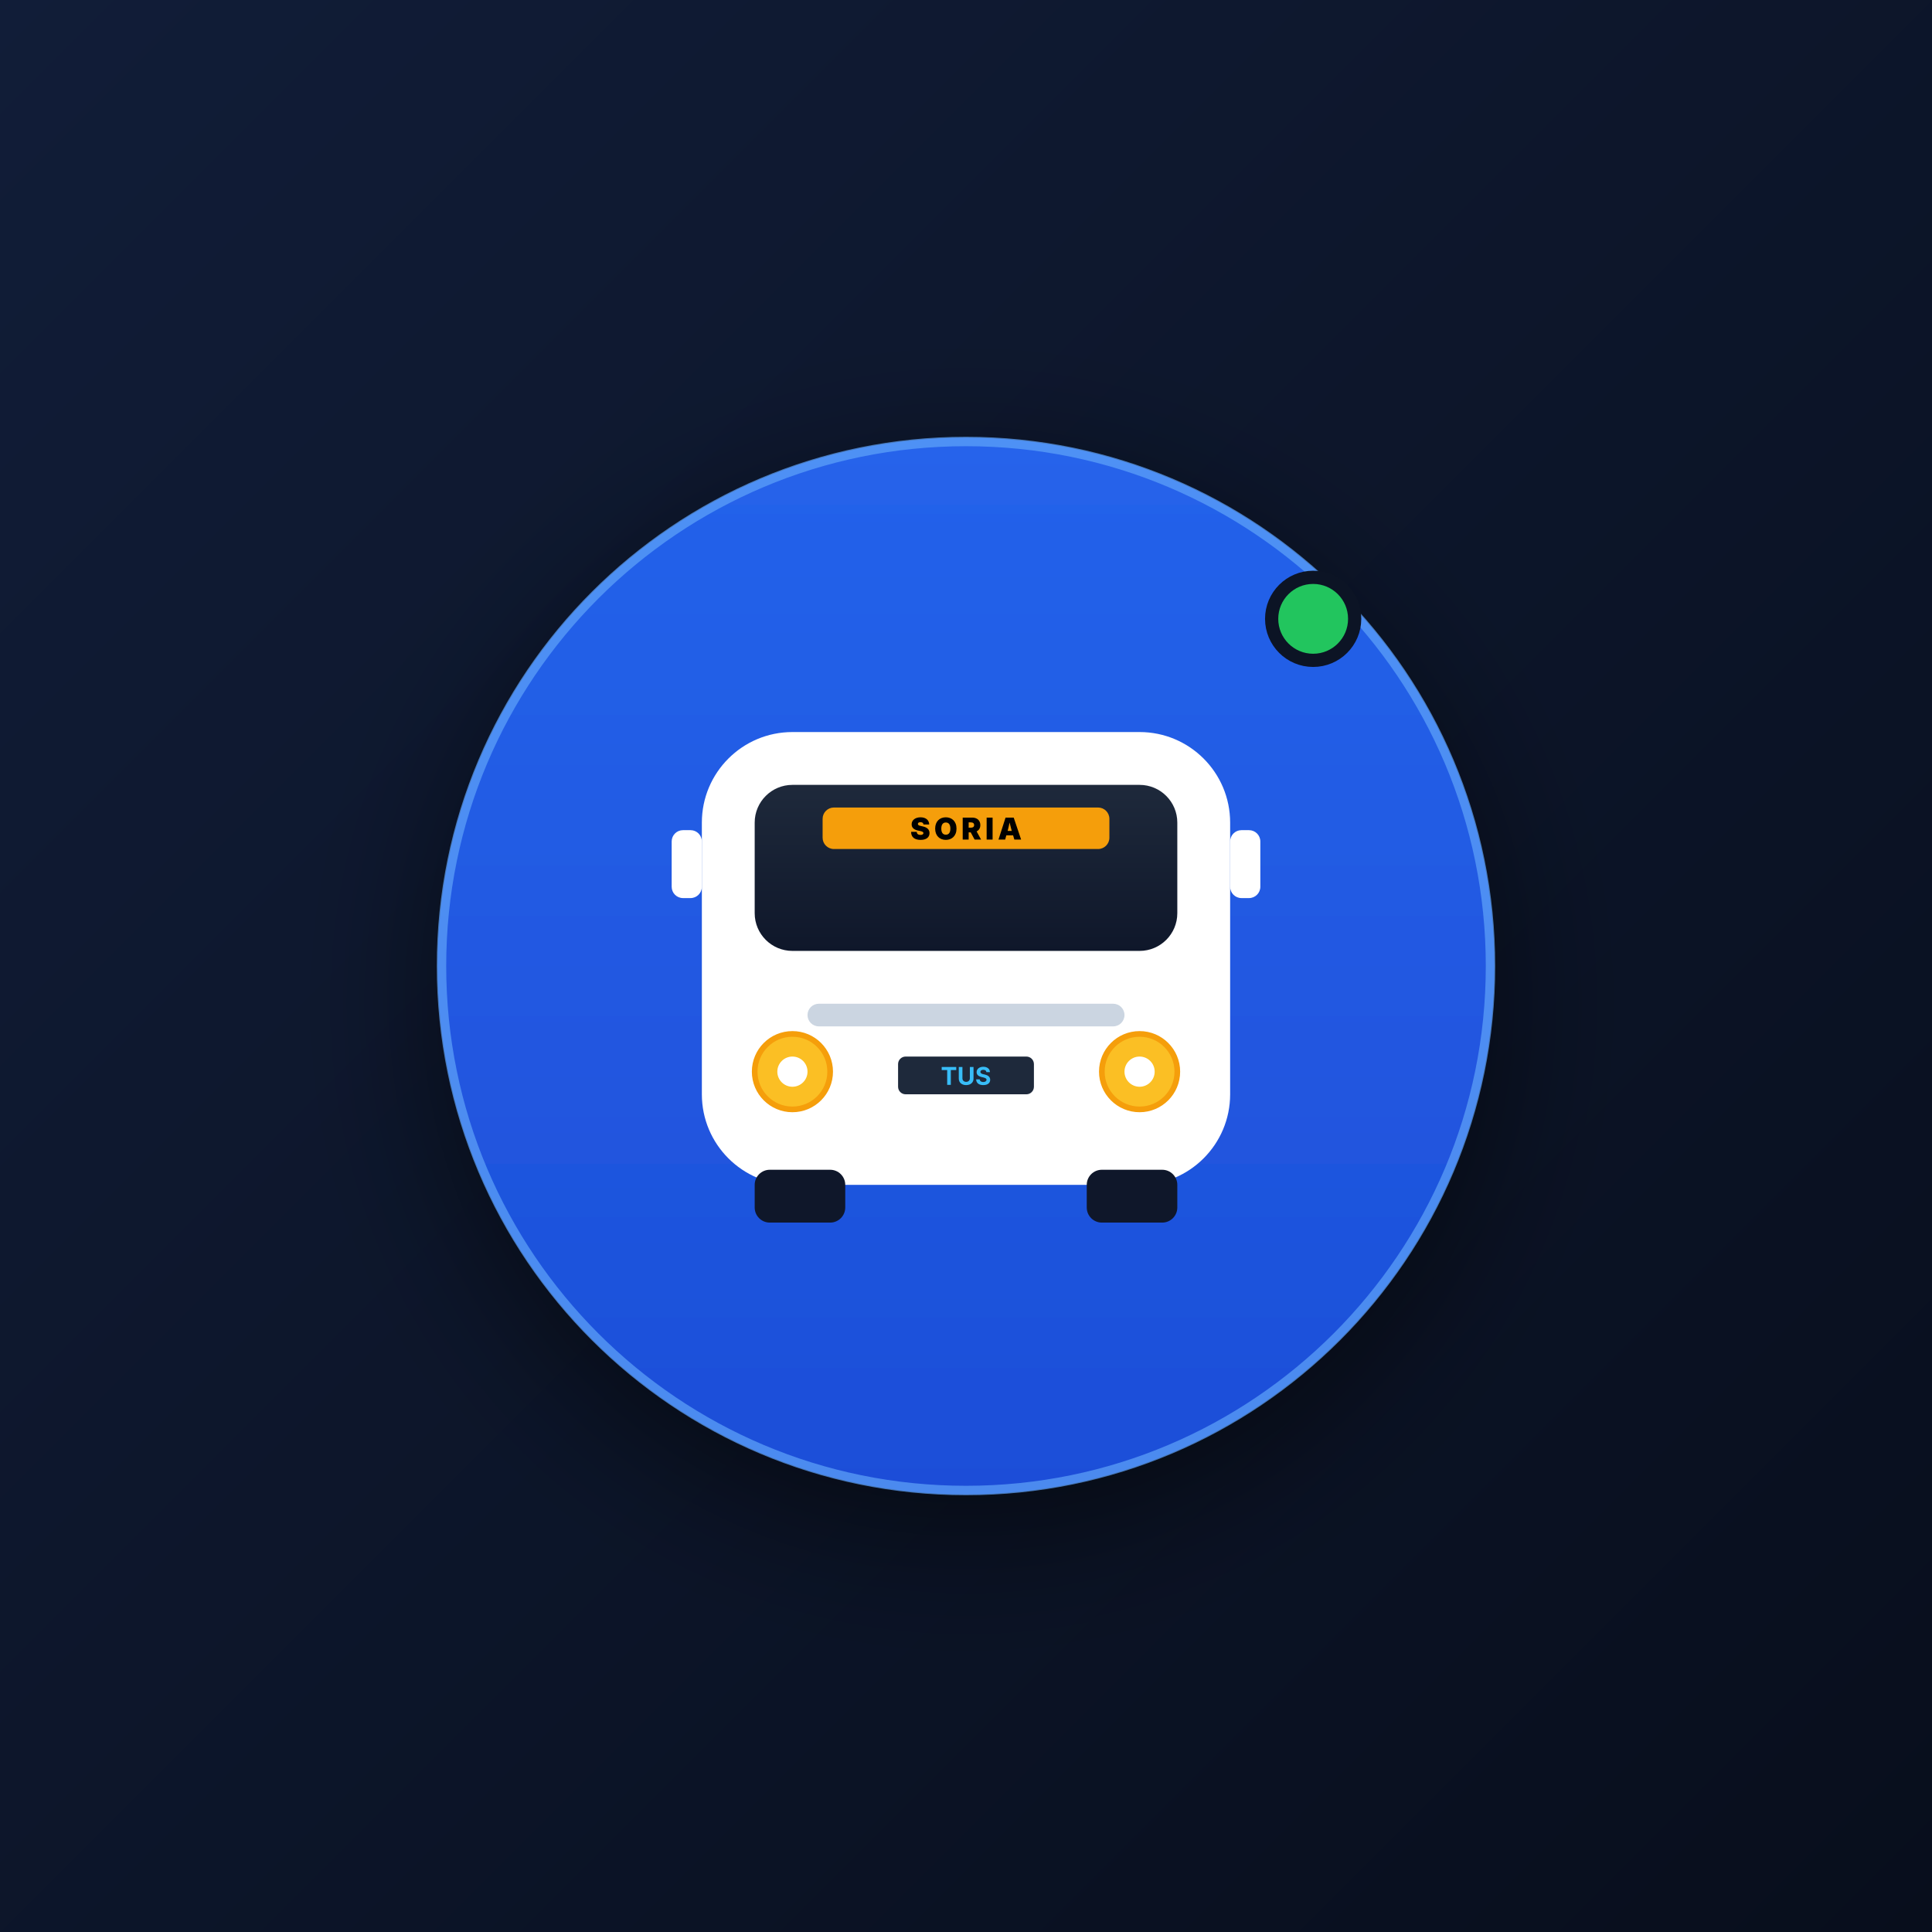
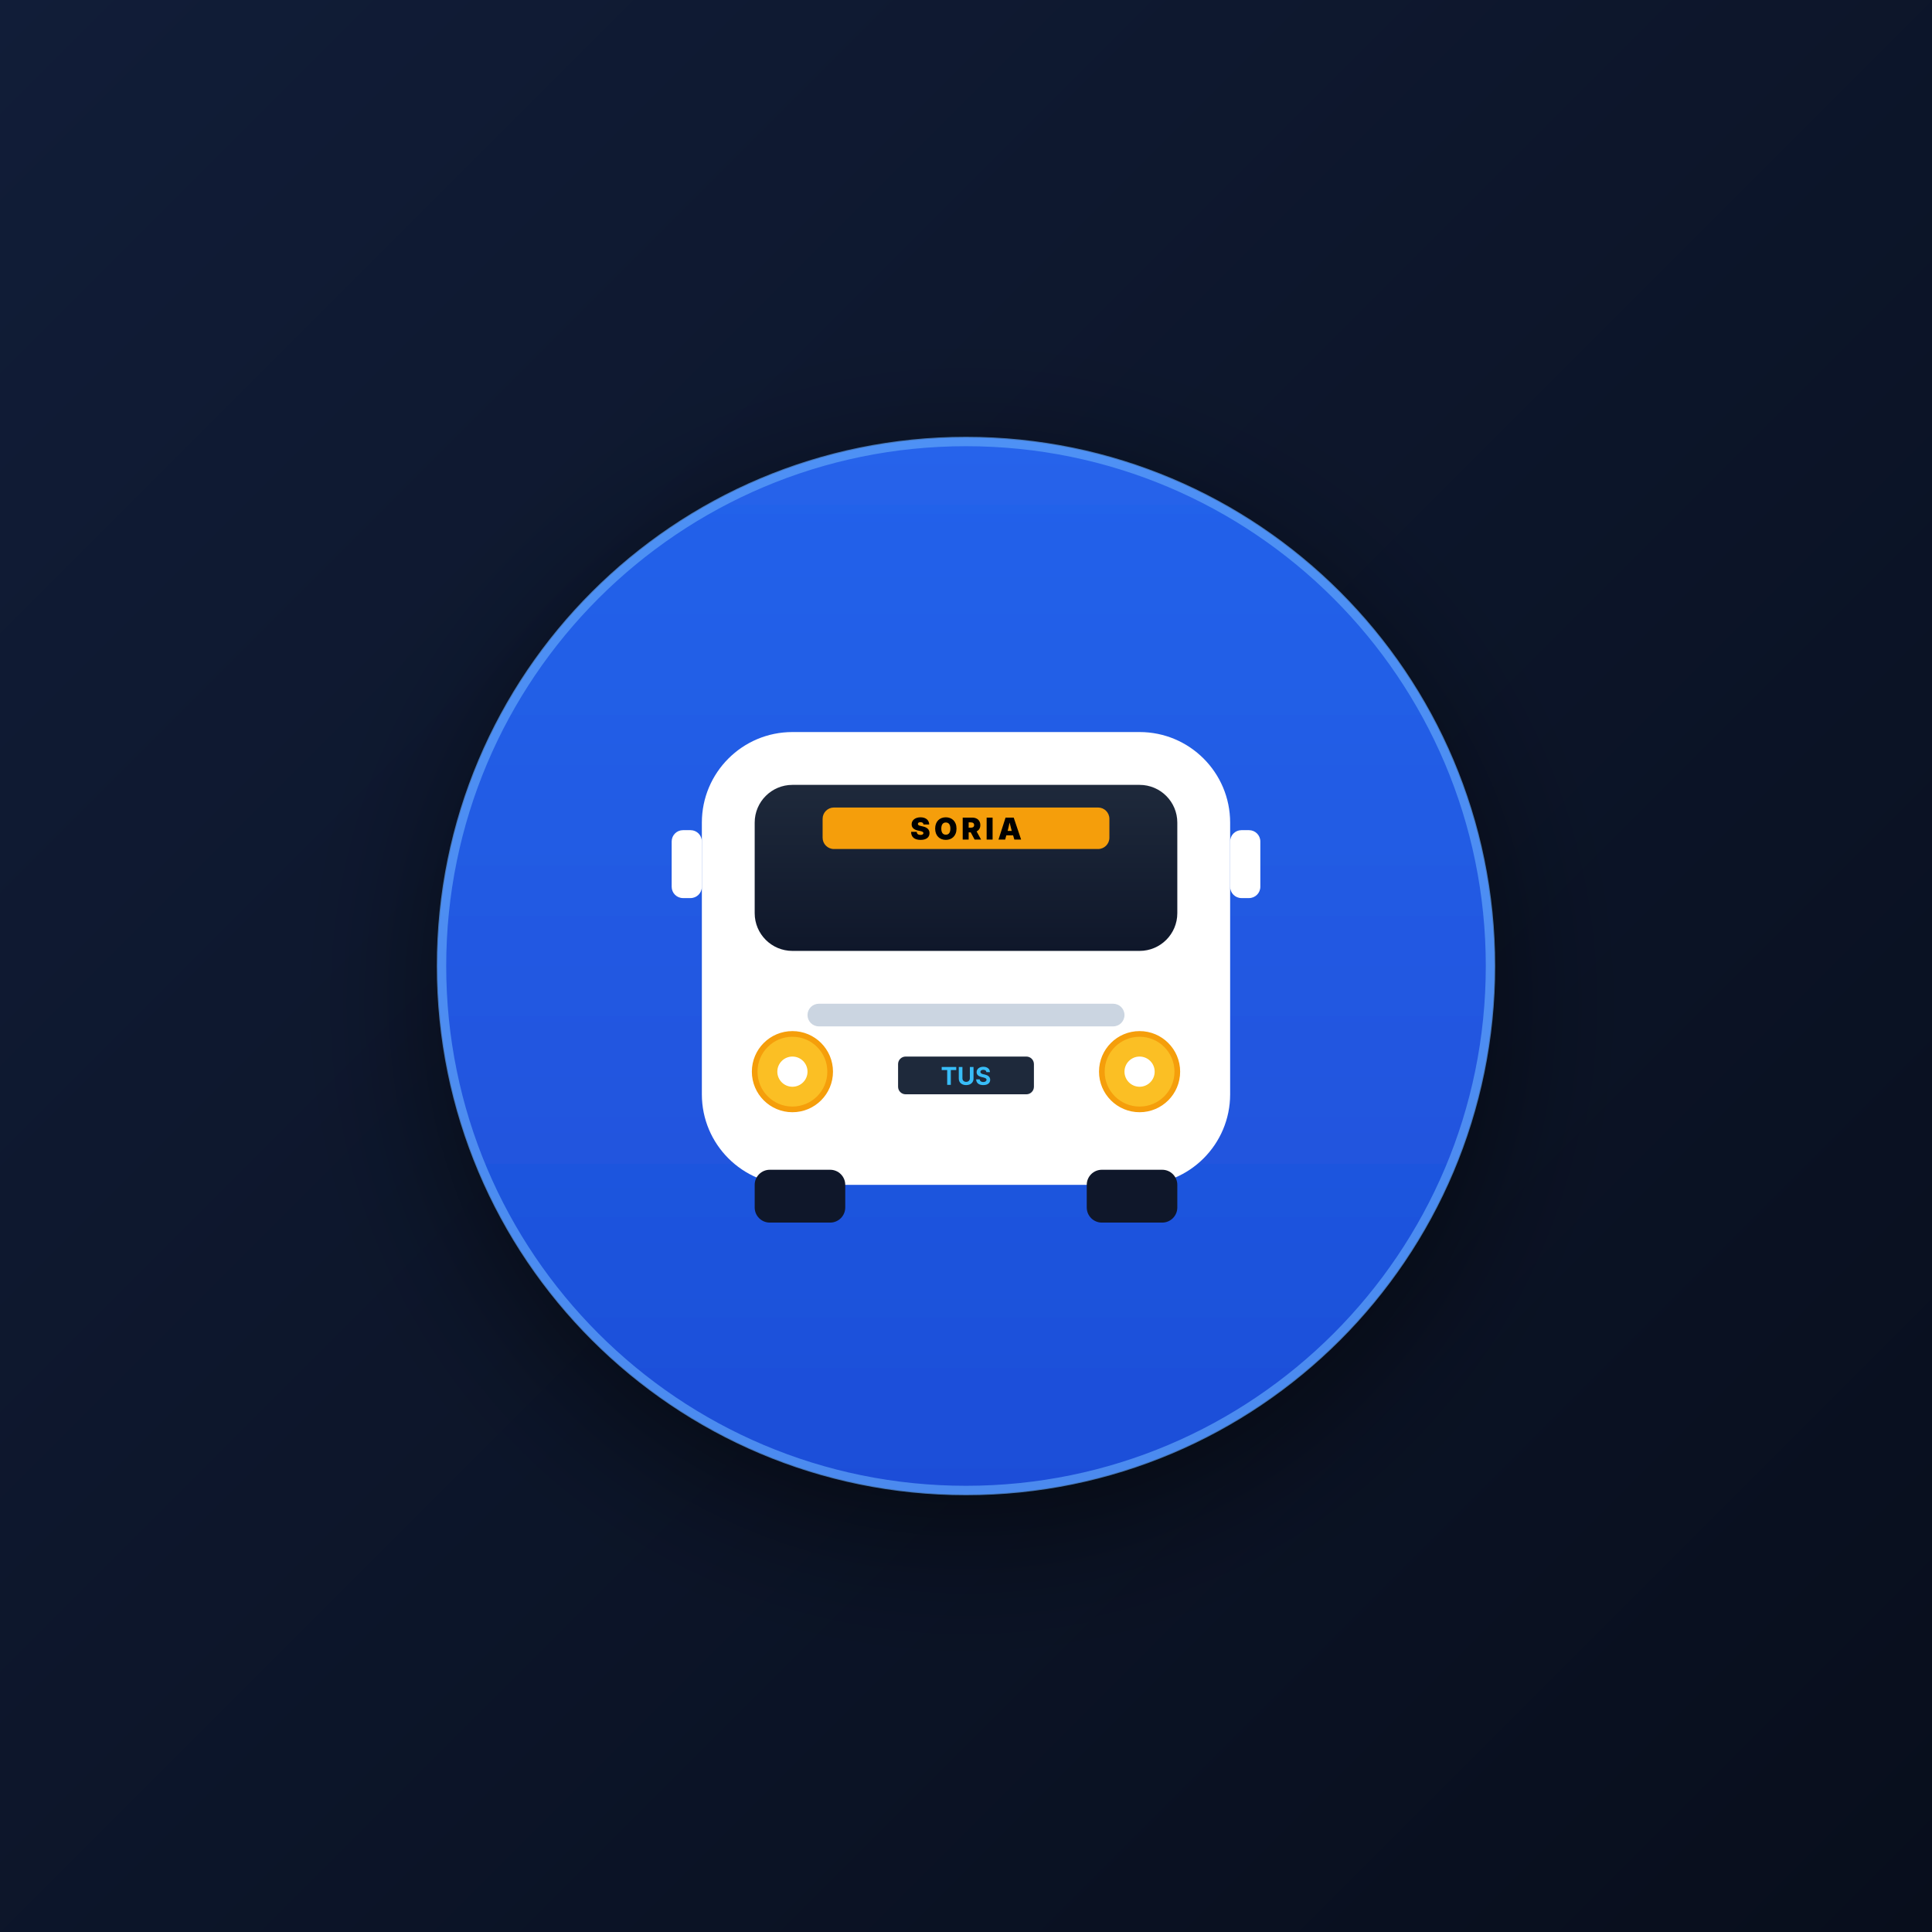
<svg xmlns="http://www.w3.org/2000/svg" viewBox="0 0 512 512" width="512" height="512">
  <defs>
    <linearGradient id="bgGrad" x1="0%" y1="0%" x2="100%" y2="100%">
      <stop offset="0%" stop-color="#111d38" />
      <stop offset="100%" stop-color="#080e1c" />
    </linearGradient>
    <linearGradient id="badgeGrad" x1="0%" y1="0%" x2="0%" y2="100%">
      <stop offset="0%" stop-color="#2563eb" />
      <stop offset="100%" stop-color="#1d4ed8" />
    </linearGradient>
    <linearGradient id="glassGrad" x1="0%" y1="0%" x2="0%" y2="100%">
      <stop offset="0%" stop-color="#1e293b" />
      <stop offset="100%" stop-color="#0f172a" />
    </linearGradient>
    <filter id="badgeShadow" x="-30%" y="-30%" width="160%" height="160%">
      <feDropShadow dx="0" dy="10" stdDeviation="18" flood-color="#000000" flood-opacity="0.5" />
    </filter>
  </defs>
  <rect width="512" height="512" fill="url(#bgGrad)" />
  <circle cx="256" cy="256" r="140" fill="url(#badgeGrad)" filter="url(#badgeShadow)" />
  <circle cx="256" cy="256" r="139" fill="none" stroke="#60a5fa" stroke-width="2.5" stroke-opacity="0.7" />
-   <circle cx="348" cy="164" r="11" fill="#22c55e" stroke="#0c1425" stroke-width="3.5" />
  <g transform="translate(256, 256)">
    <rect x="-70" y="-62" width="140" height="120" rx="24" fill="#ffffff" />
    <rect x="-56" y="-48" width="112" height="44" rx="10" fill="url(#glassGrad)" />
    <rect x="-38" y="-42" width="76" height="11" rx="3" fill="#f59e0b" />
    <text x="0" y="-33.5" font-family="system-ui, -apple-system, sans-serif" font-weight="900" font-size="8" fill="#000000" text-anchor="middle" letter-spacing="1">SORIA</text>
    <rect x="-42" y="10" width="84" height="6" rx="3" fill="#cbd5e1" />
    <circle cx="-46" cy="28" r="10" fill="#fbbf24" stroke="#f59e0b" stroke-width="1.5" />
    <circle cx="-46" cy="28" r="4" fill="#ffffff" />
    <circle cx="46" cy="28" r="10" fill="#fbbf24" stroke="#f59e0b" stroke-width="1.5" />
    <circle cx="46" cy="28" r="4" fill="#ffffff" />
    <rect x="-18" y="24" width="36" height="10" rx="2" fill="#1e293b" />
    <text x="0" y="31.5" font-family="system-ui, -apple-system, sans-serif" font-weight="bold" font-size="6.5" fill="#38bdf8" text-anchor="middle">TUS</text>
    <rect x="-78" y="-36" width="8" height="18" rx="3" fill="#ffffff" />
    <rect x="70" y="-36" width="8" height="18" rx="3" fill="#ffffff" />
    <rect x="-56" y="54" width="24" height="14" rx="4" fill="#0f172a" />
    <rect x="32" y="54" width="24" height="14" rx="4" fill="#0f172a" />
  </g>
</svg>
